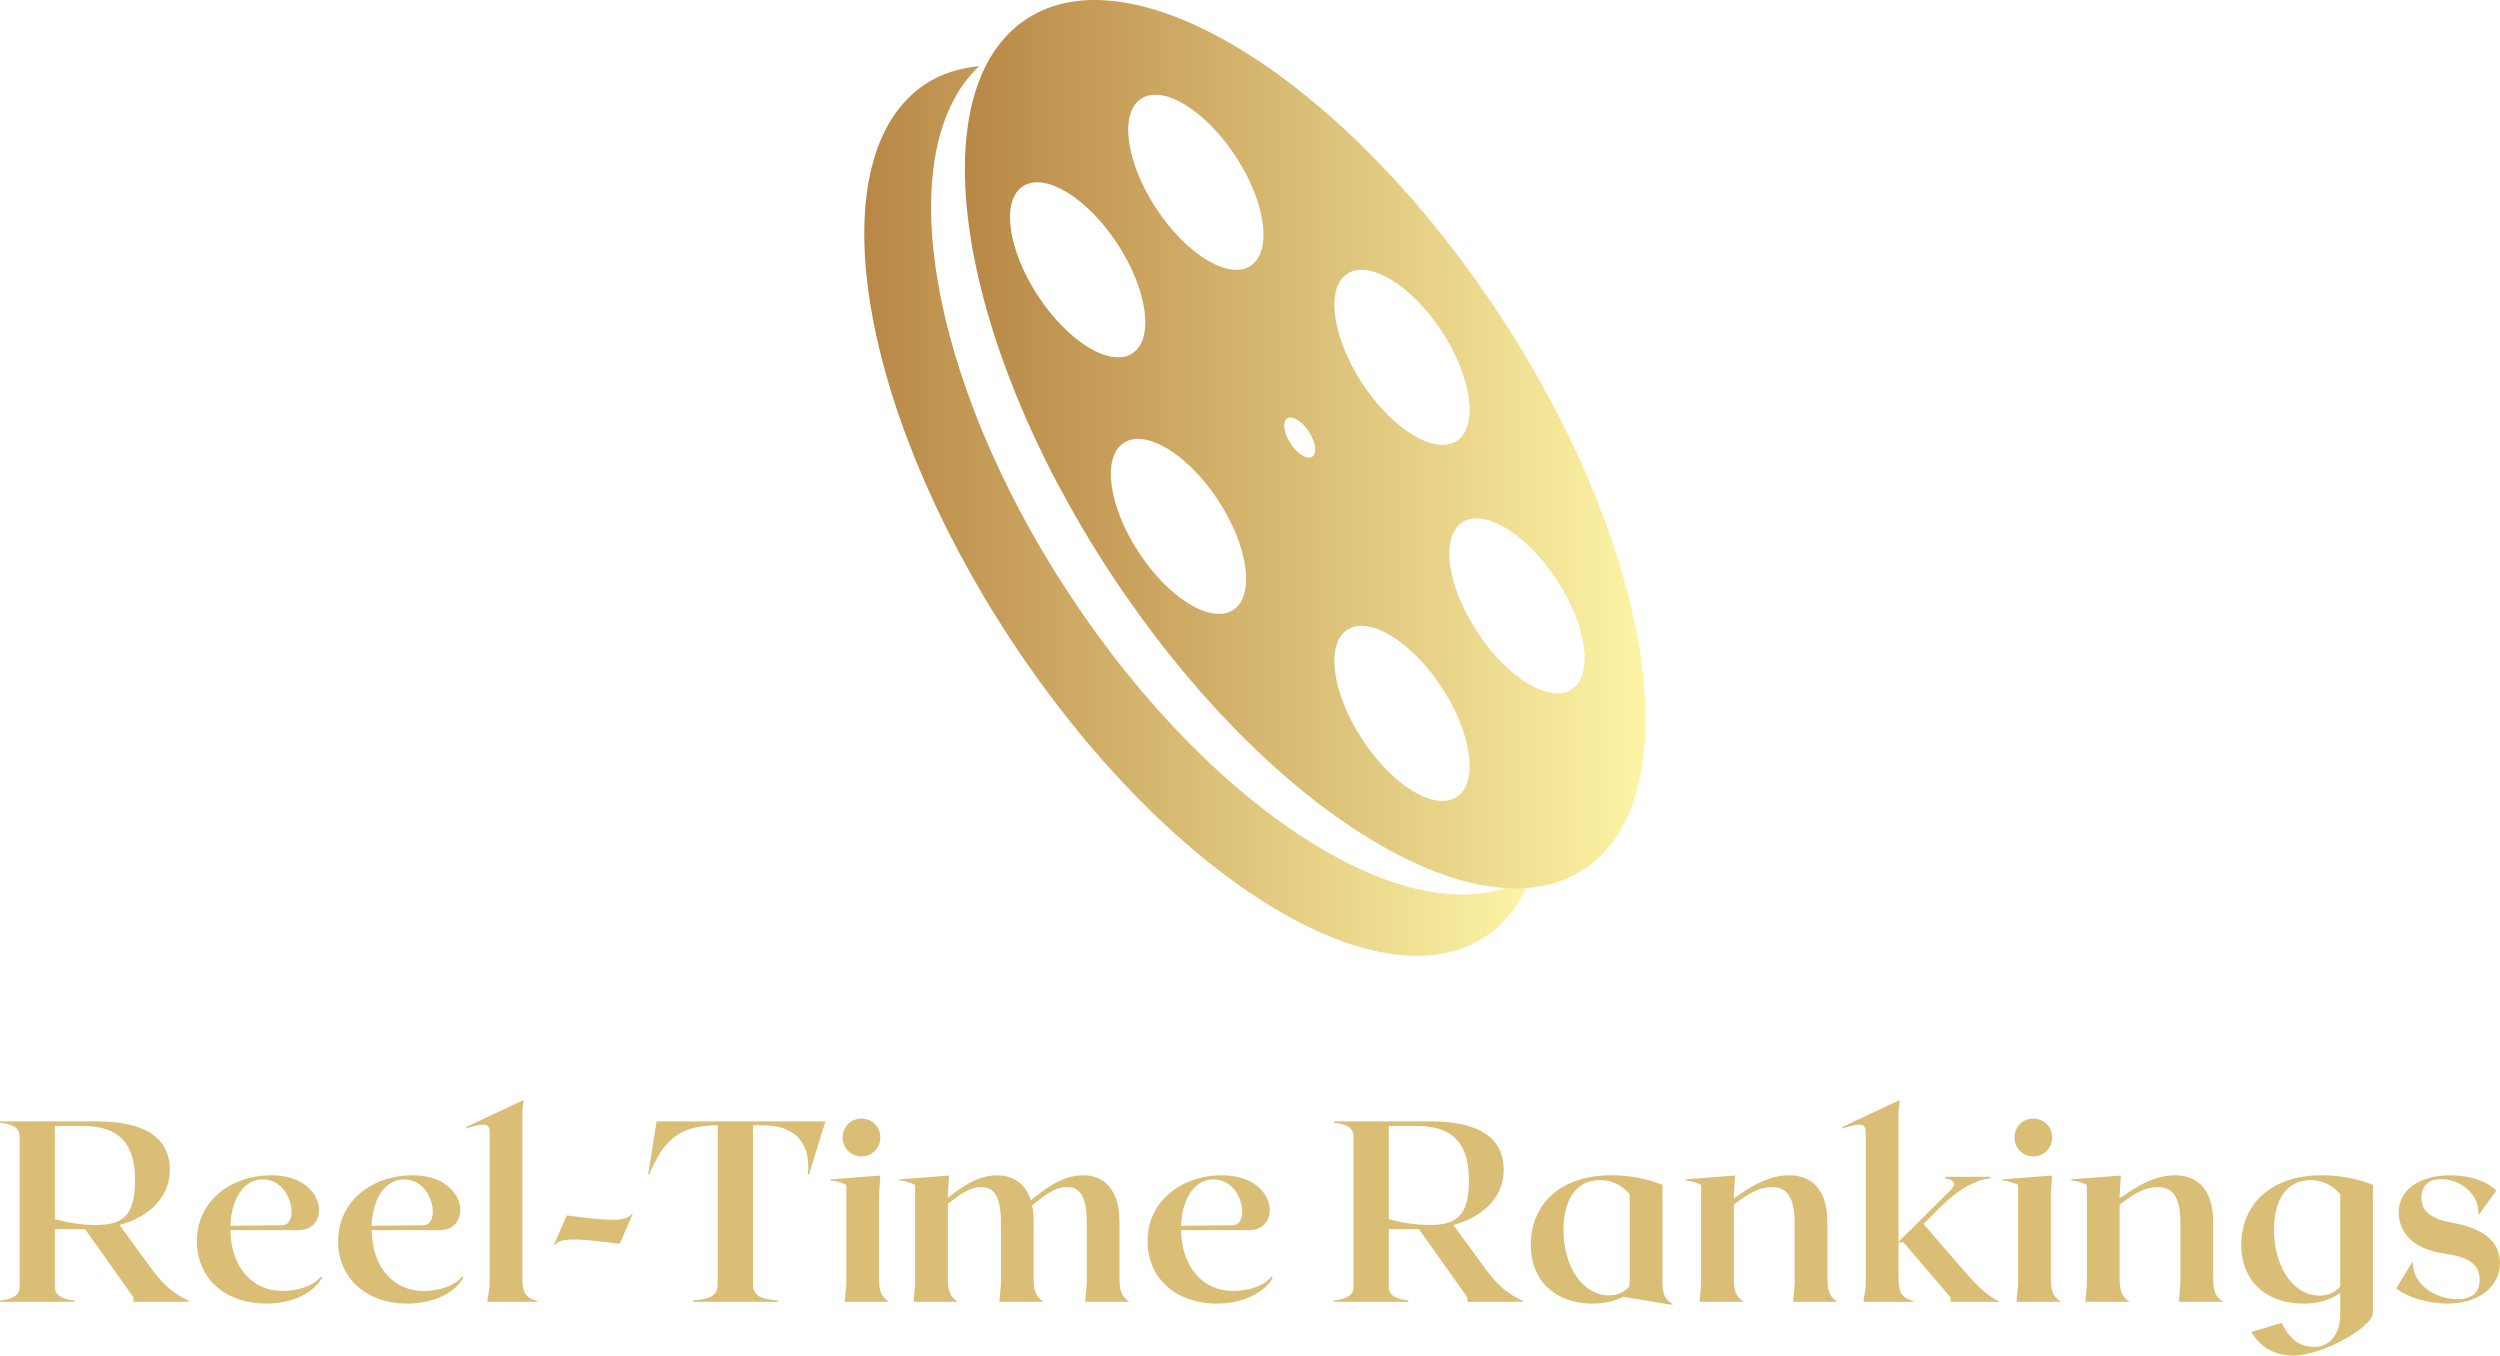
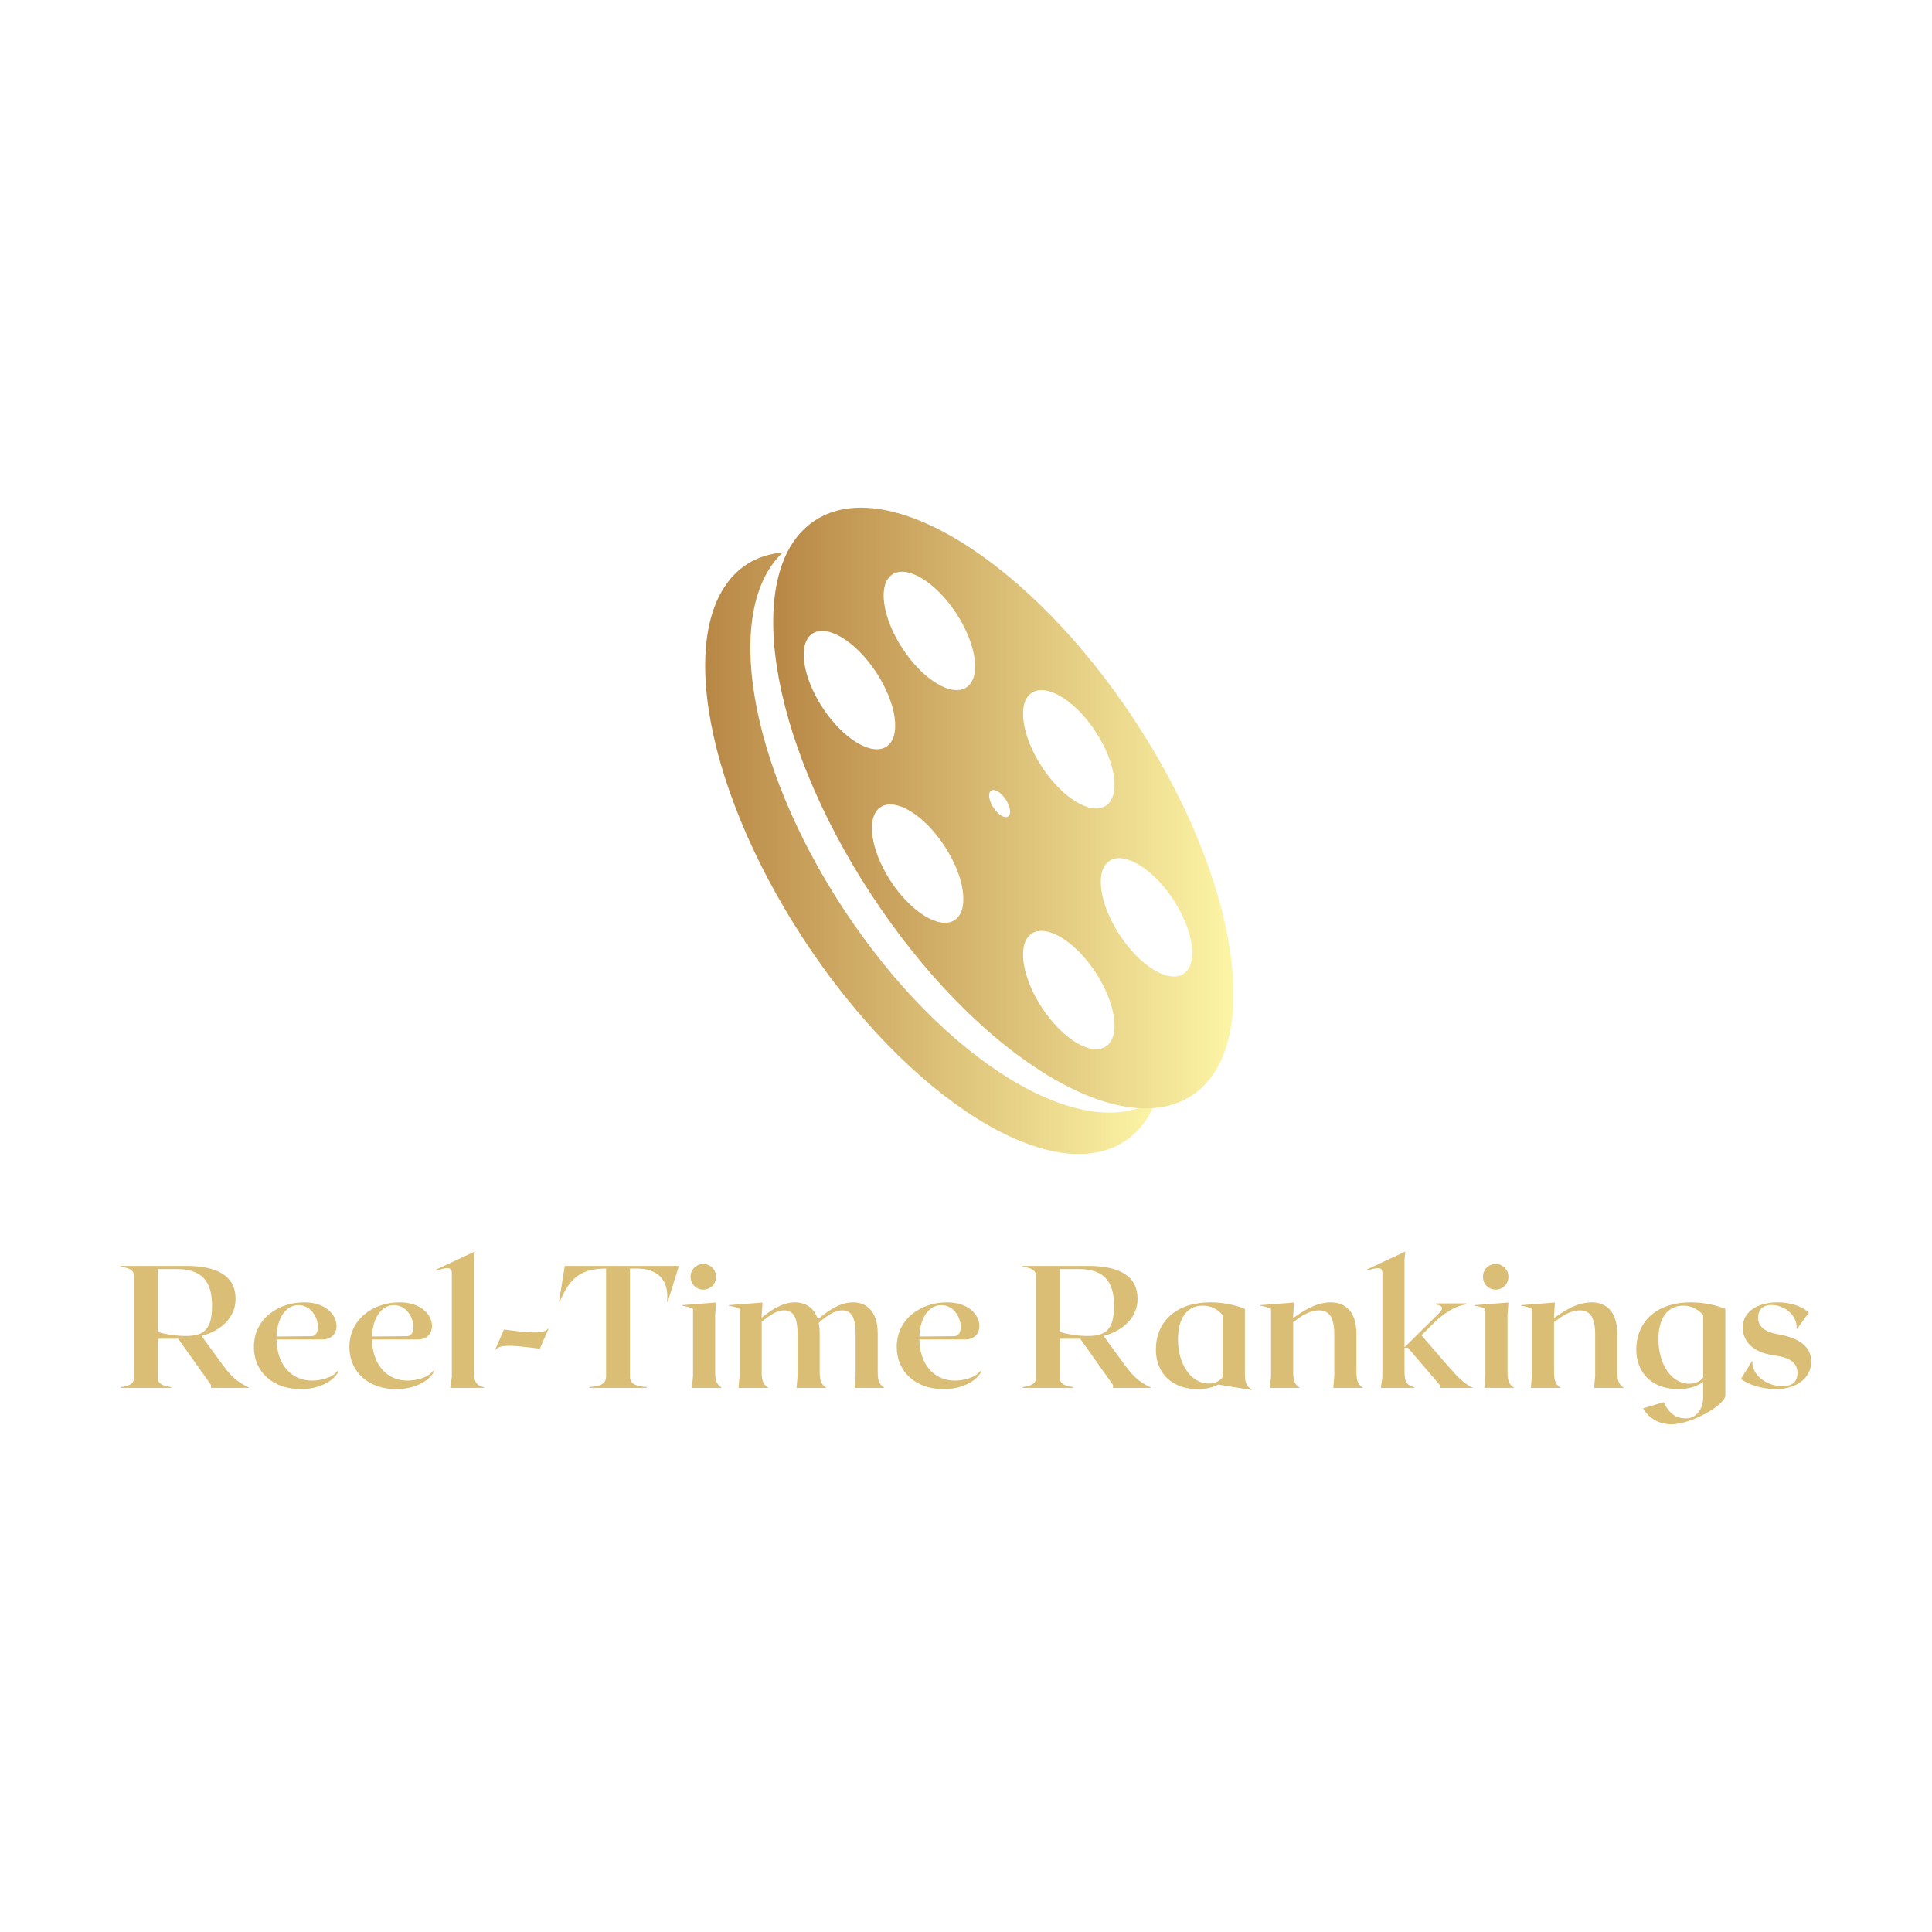
- <svg xmlns="http://www.w3.org/2000/svg" viewBox="0 0 350 189.79" class="css-1j8o68f">
+ <svg xmlns="http://www.w3.org/2000/svg" viewBox="-25 -105.105 400 400" class="css-1j8o68f">
  <defs id="SvgjsDefs9870">
    <linearGradient id="SvgjsLinearGradient9875">
      <stop id="SvgjsStop9876" stop-color="#b88746" offset="0" />
      <stop id="SvgjsStop9877" stop-color="#fdf5a6" offset="1" />
    </linearGradient>
    <linearGradient id="SvgjsLinearGradient9878">
      <stop id="SvgjsStop9879" stop-color="#b88746" offset="0" />
      <stop id="SvgjsStop9880" stop-color="#fdf5a6" offset="1" />
    </linearGradient>
  </defs>
  <g id="SvgjsG9871" featurekey="symbolFeature-0" transform="matrix(1.515155,0,0,1.515155,107.5064,-1.271872)" fill="url(#SvgjsLinearGradient9875)">
    <path fill="url(#SvgjsLinearGradient9875)" d="M27.741,55.577C14.709,35.687,11.319,14.628,19.528,6.948c-1.814,0.18-3.486,0.687-4.937,1.636  c-9.969,6.532-6.487,29.473,7.776,51.24c14.263,21.769,33.91,34.119,43.877,27.591c1.968-1.291,3.395-3.242,4.334-5.678  C60.591,88.162,41.44,76.48,27.741,55.577z">
    </path>
    <path fill="url(#SvgjsLinearGradient9875)" d="M67.694,30.055C53.478,8.353,33.87-3.94,23.902,2.592c-9.969,6.531-6.522,29.417,7.697,51.116  c14.217,21.698,33.829,33.996,43.796,27.467C85.361,74.641,81.918,51.756,67.694,30.055z M53.533,26.137  c2.025-1.328,5.935,1.049,8.728,5.313c2.793,4.263,3.412,8.795,1.388,10.125c-2.028,1.327-5.937-1.052-8.73-5.314  C52.126,31.998,51.505,27.466,53.533,26.137z M24.951,28.175c-2.793-4.264-3.414-8.795-1.386-10.124  c2.026-1.329,5.935,1.05,8.728,5.312c2.793,4.264,3.414,8.796,1.388,10.125C31.652,34.816,27.744,32.437,24.951,28.175z   M42.997,57.195c-2.029,1.332-5.938-1.046-8.73-5.31c-2.793-4.265-3.415-8.796-1.387-10.125c2.026-1.328,5.934,1.05,8.727,5.312  C44.402,51.335,45.021,55.869,42.997,57.195z M44.601,25.401c-2.029,1.329-5.937-1.05-8.73-5.313  c-2.793-4.263-3.414-8.795-1.386-10.124c2.026-1.328,5.935,1.05,8.728,5.312C46.006,19.54,46.626,24.073,44.601,25.401z   M50.296,43.042c-0.465,0.304-1.359-0.241-2.001-1.219c-0.639-0.976-0.78-2.015-0.317-2.319c0.465-0.305,1.36,0.24,2.001,1.217  C50.619,41.698,50.762,42.738,50.296,43.042z M63.648,74.474c-2.028,1.33-5.937-1.049-8.73-5.313  c-2.794-4.263-3.414-8.795-1.387-10.124c2.025-1.327,5.934,1.051,8.728,5.313C65.052,68.612,65.673,73.145,63.648,74.474z   M74.272,64.538c-2.028,1.329-5.936-1.05-8.729-5.313c-2.795-4.263-3.414-8.796-1.388-10.124c2.025-1.328,5.934,1.051,8.729,5.313  C75.678,58.679,76.295,63.211,74.272,64.538z">
    </path>
  </g>
  <g id="SvgjsG9872" featurekey="nameFeature-0" transform="matrix(0.9019688,0,0,0.9019688,-0.5411799,146.1709)" fill="#dabe76">
    <path d="M24 34.72 c2.36 3.24 3.88 4.12 5.96 5.16 l0 0.12 l-8.64 0 l0 -0.68 l-7.52 -10.6 l-4.68 0 l0 9 c0 1.44 1.4 1.88 3.04 2.08 l0 0.2 l-11.56 0 l0 -0.2 c1.64 -0.2 3.04 -0.64 3.04 -2.08 l0 -23.44 c0 -1.44 -1.4 -1.88 -3.04 -2.08 l0 -0.2 l15.08 0 c7.16 0 11.28 2.36 11.28 7.56 c0 4 -2.96 7.2 -7.8 8.52 z M9.12 12.72 l0 14.44 c2.08 0.6 4.28 0.92 6.36 0.92 c4.04 0 6.08 -1.32 6.08 -6.88 c0 -4.24 -1.2 -8.48 -8.04 -8.48 l-4.4 0 z M50.4 36.08 l0.2 0.16 c-1.2 2.24 -4.44 4.04 -8.68 4.04 c-6.4 0 -10.76 -3.96 -10.76 -9.68 c0 -6.44 5.56 -10.24 11.52 -10.24 c8.64 0 9.36 8.52 4.24 8.52 l-10.56 0 c0.08 5.68 3.32 9.44 8.12 9.44 c1.92 0 4.68 -0.6 5.92 -2.24 z M41.36 21 c-2.72 0 -4.84 2.72 -5 7.2 l8.04 -0.08 c2.72 -0.04 1.6 -7.12 -3.04 -7.12 z M72.32 36.08 l0.2 0.16 c-1.2 2.24 -4.44 4.04 -8.68 4.04 c-6.4 0 -10.76 -3.96 -10.76 -9.68 c0 -6.44 5.56 -10.24 11.52 -10.24 c8.64 0 9.36 8.52 4.24 8.52 l-10.56 0 c0.08 5.68 3.32 9.44 8.12 9.44 c1.92 0 4.68 -0.6 5.92 -2.24 z M63.28 21 c-2.72 0 -4.84 2.72 -5 7.2 l8.04 -0.08 c2.72 -0.04 1.6 -7.12 -3.04 -7.12 z M81.68 36.12 c0 2.16 0.28 3.28 2.28 3.72 l0 0.16 l-7.72 0 l0.36 -2.48 l0 -23.8 c0 -1.6 -1.04 -1.4 -3.6 -0.64 l0 -0.24 l8.88 -4.16 l-0.2 1.8 l0 25.64 z M86.56 31.2 l2 -4.6 l2.6 0.32 c4.24 0.48 6.68 0.6 7.48 -0.52 l0.16 0 l-2 4.6 l-2.6 -0.32 c-4.2 -0.48 -6.68 -0.6 -7.48 0.52 l-0.16 0 z M128.72 12 l-2.56 8.24 l-0.16 0 c0.52 -5.44 -2.52 -7.64 -7 -7.64 l-1.52 0 l0 24.72 c0 1.84 1.4 2.28 3.84 2.48 l0 0.2 l-13.16 0 l0 -0.2 c2.44 -0.2 3.84 -0.64 3.84 -2.48 l0 -24.72 c-5.96 0.04 -8.36 2.24 -10.64 7.64 l-0.16 0 l1.32 -8.24 l26.2 0 z M134.32 17.44 c-1.64 0 -2.92 -1.28 -2.92 -2.96 c0 -1.64 1.28 -2.92 2.92 -2.92 s2.92 1.28 2.92 2.92 c0 1.68 -1.28 2.96 -2.92 2.96 z M131.72 40 l0.24 -2.76 l0 -15.36 c-0.56 -0.36 -1.6 -0.64 -2.44 -0.72 l0 -0.16 l7.72 -0.6 l-0.2 2.96 l0 12.92 c0 2.16 0.36 2.92 1.56 3.72 l-6.88 0 z M169.04 40 l0.24 -2.76 l0 -9.52 c0 -4.44 -1.28 -5.52 -3.08 -5.52 c-2.08 0 -3.96 1.68 -5.4 2.84 c0.16 0.72 0.24 1.6 0.24 2.6 l0 8.64 c0 2.16 0.36 2.92 1.56 3.72 l-6.88 0 l0.24 -2.76 l0 -9.52 c0 -4.44 -1.28 -5.52 -3.08 -5.52 c-1.96 0 -3.68 1.48 -5.16 2.6 l0 11.48 c0 2.16 0.36 2.92 1.56 3.72 l-6.88 0 l0.24 -2.76 l0 -15.36 c-0.56 -0.36 -1.6 -0.64 -2.44 -0.72 l0 -0.16 l7.72 -0.6 l-0.2 2.96 l0 0.52 c1.72 -1.36 4.44 -3.52 7.64 -3.52 c1.84 0 4.24 0.76 5.24 3.88 c1.56 -1.2 4.56 -3.88 8.08 -3.88 c2.4 0 5.68 1.24 5.68 7.28 l0 8.64 c0 2.16 0.36 2.92 1.56 3.72 l-6.88 0 z M197.96 36.08 l0.2 0.16 c-1.2 2.24 -4.44 4.04 -8.68 4.04 c-6.4 0 -10.76 -3.96 -10.76 -9.68 c0 -6.44 5.56 -10.24 11.52 -10.24 c8.64 0 9.36 8.52 4.24 8.52 l-10.56 0 c0.08 5.68 3.32 9.44 8.12 9.44 c1.92 0 4.68 -0.6 5.92 -2.24 z M188.92 21 c-2.72 0 -4.84 2.72 -5 7.2 l8.04 -0.08 c2.72 -0.04 1.6 -7.12 -3.04 -7.12 z M231.04 34.72 c2.36 3.24 3.88 4.12 5.96 5.16 l0 0.12 l-8.64 0 l0 -0.68 l-7.52 -10.6 l-4.68 0 l0 9 c0 1.44 1.4 1.88 3.04 2.08 l0 0.2 l-11.56 0 l0 -0.2 c1.64 -0.2 3.04 -0.64 3.04 -2.08 l0 -23.44 c0 -1.44 -1.4 -1.88 -3.04 -2.08 l0 -0.2 l15.08 0 c7.16 0 11.28 2.36 11.28 7.56 c0 4 -2.96 7.2 -7.8 8.52 z M216.16 12.72 l0 14.44 c2.08 0.6 4.28 0.92 6.36 0.92 c4.04 0 6.08 -1.32 6.08 -6.88 c0 -4.24 -1.2 -8.48 -8.04 -8.48 l-4.4 0 z M258.64 36.72 c0 2.16 0.36 2.84 1.56 3.64 l0 0.12 l-7.64 -1.24 s0.04 0 0.04 -0.04 c-1.28 0.68 -2.88 1.08 -4.76 1.08 c-5.84 0 -9.64 -3.56 -9.64 -9.12 c0 -5.84 4.08 -10.8 12.56 -10.8 c2.56 0 5.32 0.48 7.88 1.48 l0 14.88 z M243.28 28.84 c0 5.8 3.04 10.16 7.08 10.16 c1.32 0 2.32 -0.48 3.12 -1.36 c0.04 -0.4 0.08 -0.84 0.08 -1.44 l0 -12.92 c-1.24 -1.36 -2.68 -2.16 -4.6 -2.16 c-3.76 0 -5.68 3.08 -5.68 7.72 z M278.92 40 l0.24 -2.76 l0 -9.52 c0 -4.48 -1.6 -5.52 -3.48 -5.52 c-2.48 0 -4.44 1.6 -5.96 2.72 l0 11.36 c0 2.16 0.36 2.92 1.56 3.72 l-6.88 0 l0.24 -2.76 l0 -15.36 c-0.56 -0.36 -1.6 -0.64 -2.44 -0.72 l0 -0.16 l7.72 -0.6 l-0.2 2.96 l0 0.6 c1.84 -1.28 5 -3.6 8.6 -3.6 c2.52 0 5.92 1.24 5.92 7.28 l0 8.64 c0 2.16 0.36 2.92 1.56 3.72 l-6.88 0 z M311 40 l-7.64 0 l0 -0.68 l-7.28 -8.52 l-0.8 0 l0 5.32 c0 2.16 0.28 3.28 2.28 3.72 l0 0.16 l-7.72 0 l0.36 -2.48 l0 -23.8 c0 -1.6 -1.04 -1.4 -3.6 -0.64 l0 -0.24 l8.88 -4.16 l-0.2 1.8 l0 20.2 l8 -7.92 c0.76 -0.76 1.16 -1.6 -0.8 -1.92 l0.08 -0.24 l6.96 0 l-0.08 0.24 c-1.68 0.2 -4.36 1.16 -7.8 4.6 l-2.48 2.48 l5.88 6.8 c2.76 3.16 3.88 4.24 5.96 5.28 z M316.2 17.44 c-1.64 0 -2.92 -1.28 -2.92 -2.96 c0 -1.64 1.28 -2.92 2.92 -2.92 s2.92 1.28 2.92 2.92 c0 1.68 -1.28 2.96 -2.92 2.96 z M313.6 40 l0.24 -2.76 l0 -15.36 c-0.56 -0.36 -1.6 -0.64 -2.44 -0.72 l0 -0.16 l7.72 -0.6 l-0.2 2.96 l0 12.92 c0 2.16 0.36 2.92 1.56 3.72 l-6.88 0 z M338.8 40 l0.24 -2.76 l0 -9.52 c0 -4.48 -1.6 -5.52 -3.48 -5.52 c-2.48 0 -4.44 1.6 -5.96 2.72 l0 11.36 c0 2.16 0.36 2.92 1.56 3.72 l-6.88 0 l0.24 -2.76 l0 -15.36 c-0.56 -0.36 -1.6 -0.64 -2.44 -0.72 l0 -0.16 l7.72 -0.6 l-0.2 2.96 l0 0.6 c1.84 -1.28 5 -3.6 8.6 -3.6 c2.52 0 5.92 1.24 5.92 7.28 l0 8.64 c0 2.16 0.36 2.92 1.56 3.72 l-6.88 0 z M361.04 20.36 c2.56 0 5.32 0.48 7.88 1.48 l0 19.84 c0 2.28 -7.88 6.68 -12.4 6.68 c-2.12 0 -4.92 -0.88 -6.48 -3.68 l4.72 -1.4 c1.64 3.48 3.8 3.72 5.16 3.72 c2.12 0 3.92 -1.88 3.92 -4.96 l0 -3.44 c-1.36 1.04 -3.32 1.68 -5.72 1.68 c-5.84 0 -9.64 -3.56 -9.64 -9.12 c0 -5.84 4.08 -10.8 12.56 -10.8 z M360.64 39.04 c1.36 0 2.4 -0.48 3.2 -1.4 l0 -14.36 c-1.24 -1.36 -2.68 -2.16 -4.6 -2.16 c-3.76 0 -5.68 3.08 -5.68 7.72 c0 5.8 3.04 10.2 7.08 10.2 z M380.48 40.28 c-3.08 0 -6.36 -1.04 -7.96 -2.36 l2.52 -4.08 l0.08 0 c-0.12 3.48 3.56 5.76 6.88 5.76 c2.4 0 3.48 -1.12 3.48 -3 c0 -2.44 -1.8 -3.56 -5.2 -4.04 c-6.12 -0.8 -7.36 -4.2 -7.36 -6.44 c0 -3.6 3.36 -5.76 8.04 -5.76 c3.16 0 5.64 1 7.12 2.36 l-2.72 3.76 l-0.08 0 c0.24 -3.2 -2.84 -5.52 -5.76 -5.52 c-2.64 0 -3.08 1.8 -3.08 2.88 c0 2.52 2.2 3.44 4.92 3.92 c4.56 0.8 7.28 2.84 7.28 6.2 c0 3.64 -3.2 6.32 -8.16 6.32 z">
    </path>
  </g>
</svg>
